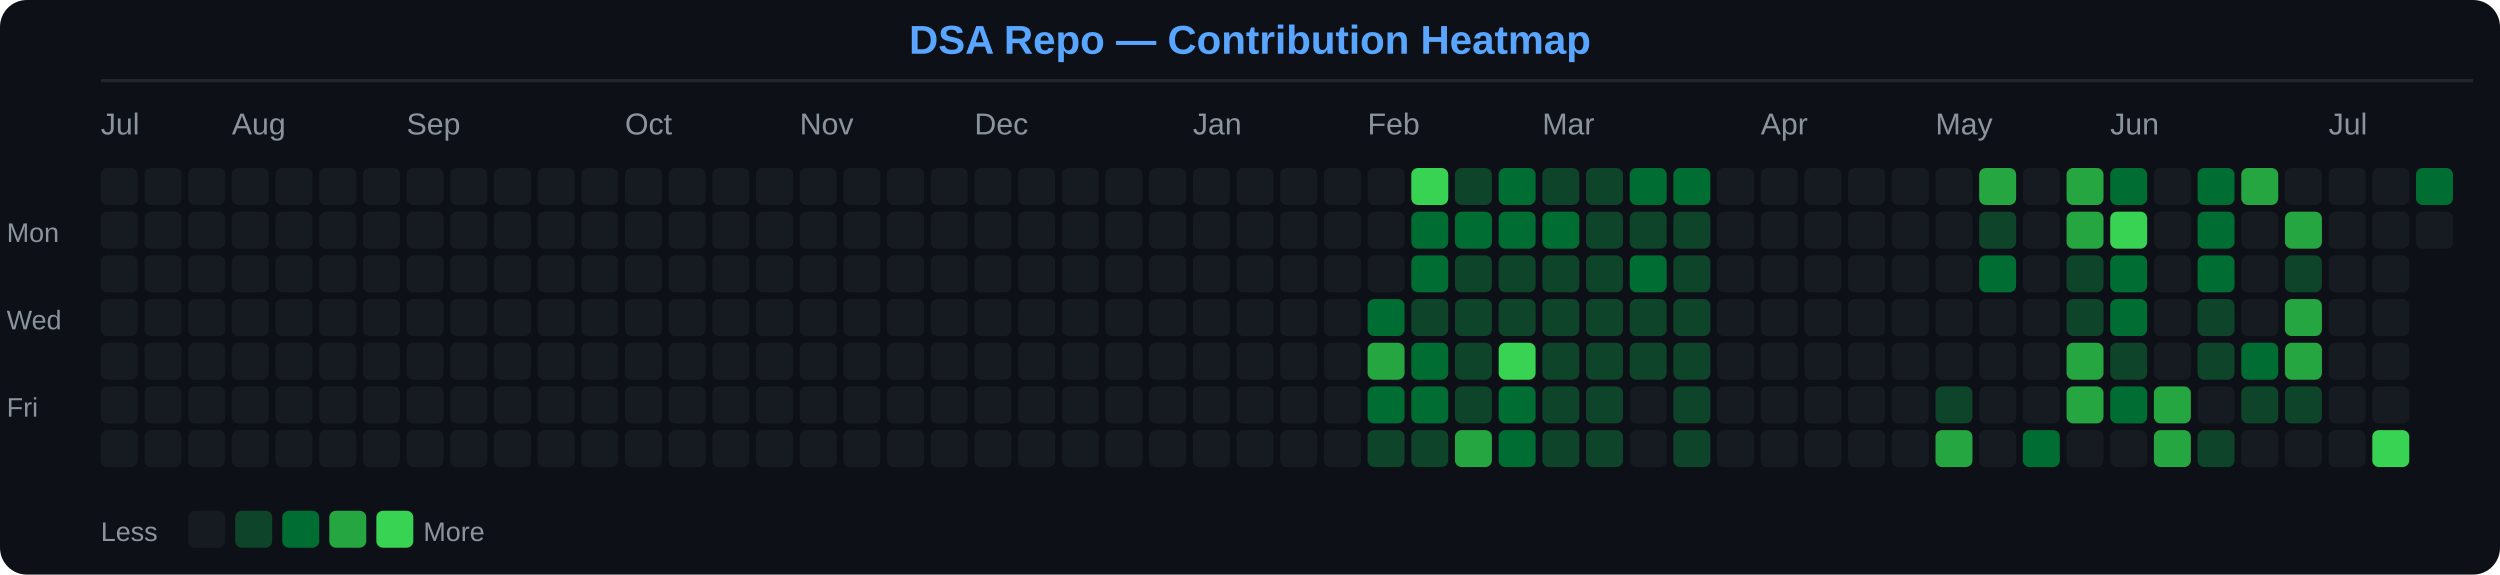
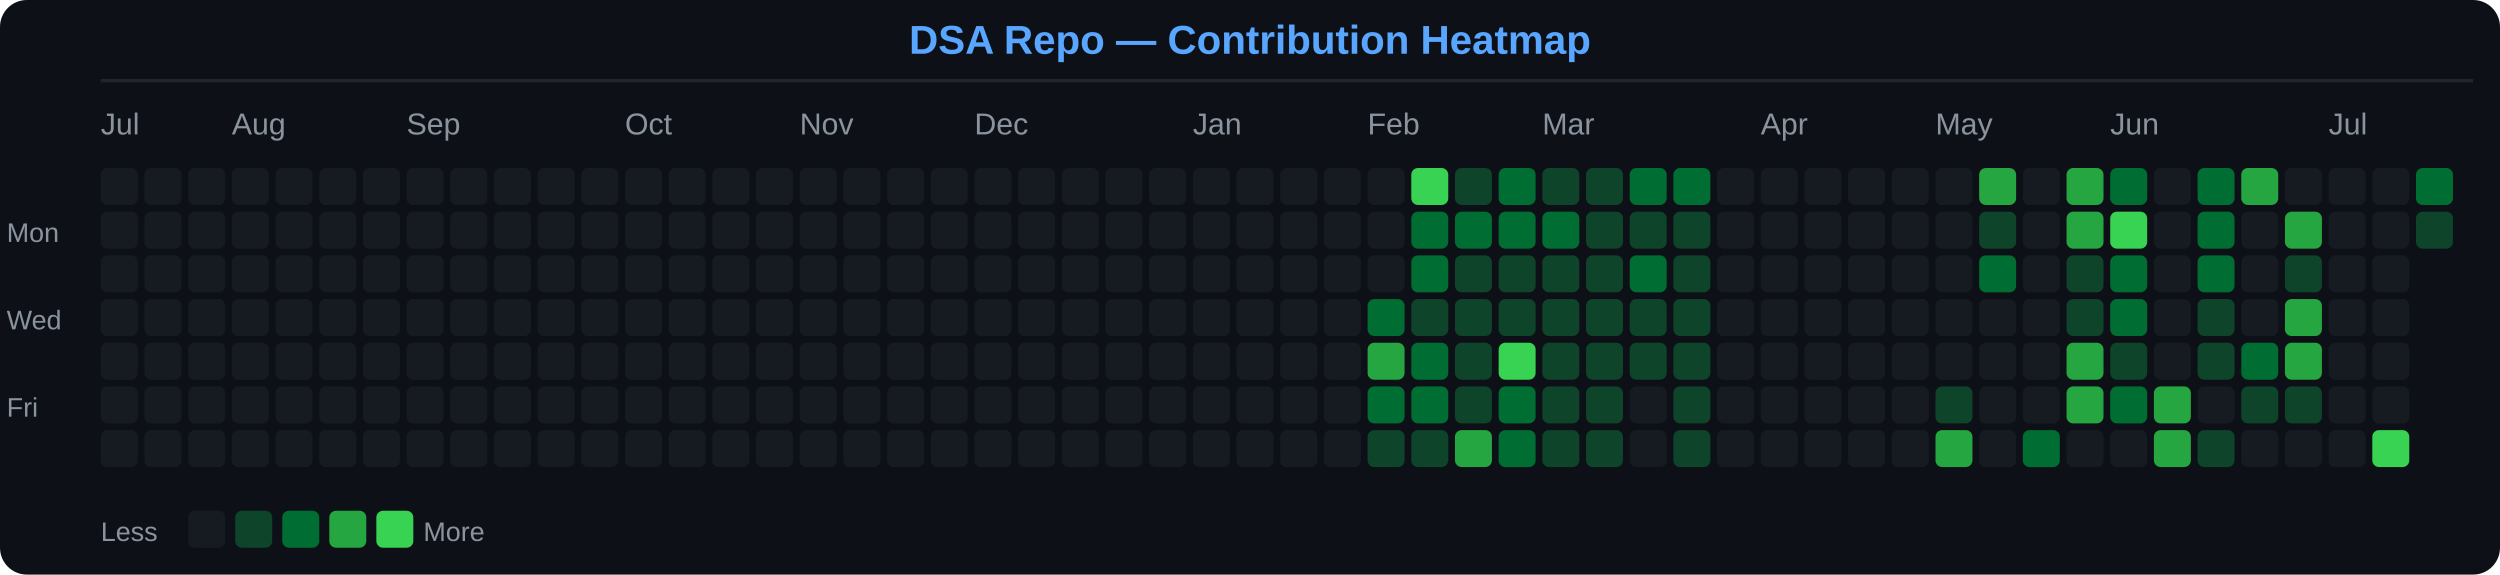
<svg xmlns="http://www.w3.org/2000/svg" width="744" height="171" viewBox="0 0 744 171">
  <rect width="744" height="171" fill="#0d1117" rx="8" />
  <text x="372" y="16" fill="#58a6ff" font-family="Arial,sans-serif" font-size="12" text-anchor="middle" font-weight="bold">DSA Repo — Contribution Heatmap</text>
  <line x1="30" y1="24" x2="736" y2="24" stroke="#21262d" stroke-width="1" />
  <text x="2" y="72" fill="#8b949e" font-family="Arial,sans-serif" font-size="8">Mon</text>
  <text x="2" y="98" fill="#8b949e" font-family="Arial,sans-serif" font-size="8">Wed</text>
  <text x="2" y="124" fill="#8b949e" font-family="Arial,sans-serif" font-size="8">Fri</text>
  <text x="30" y="40" fill="#8b949e" font-family="Arial,sans-serif" font-size="9">Jul</text>
  <rect x="30" y="50" width="11" height="11" rx="2" fill="#161b22" />
  <rect x="30" y="63" width="11" height="11" rx="2" fill="#161b22" />
  <rect x="30" y="76" width="11" height="11" rx="2" fill="#161b22" />
  <rect x="30" y="89" width="11" height="11" rx="2" fill="#161b22" />
  <rect x="30" y="102" width="11" height="11" rx="2" fill="#161b22" />
  <rect x="30" y="115" width="11" height="11" rx="2" fill="#161b22" />
  <rect x="30" y="128" width="11" height="11" rx="2" fill="#161b22" />
  <rect x="43" y="50" width="11" height="11" rx="2" fill="#161b22" />
  <rect x="43" y="63" width="11" height="11" rx="2" fill="#161b22" />
  <rect x="43" y="76" width="11" height="11" rx="2" fill="#161b22" />
  <rect x="43" y="89" width="11" height="11" rx="2" fill="#161b22" />
  <rect x="43" y="102" width="11" height="11" rx="2" fill="#161b22" />
  <rect x="43" y="115" width="11" height="11" rx="2" fill="#161b22" />
  <rect x="43" y="128" width="11" height="11" rx="2" fill="#161b22" />
  <rect x="56" y="50" width="11" height="11" rx="2" fill="#161b22" />
  <rect x="56" y="63" width="11" height="11" rx="2" fill="#161b22" />
  <rect x="56" y="76" width="11" height="11" rx="2" fill="#161b22" />
  <rect x="56" y="89" width="11" height="11" rx="2" fill="#161b22" />
  <rect x="56" y="102" width="11" height="11" rx="2" fill="#161b22" />
  <rect x="56" y="115" width="11" height="11" rx="2" fill="#161b22" />
  <rect x="56" y="128" width="11" height="11" rx="2" fill="#161b22" />
  <text x="69" y="40" fill="#8b949e" font-family="Arial,sans-serif" font-size="9">Aug</text>
  <rect x="69" y="50" width="11" height="11" rx="2" fill="#161b22" />
  <rect x="69" y="63" width="11" height="11" rx="2" fill="#161b22" />
  <rect x="69" y="76" width="11" height="11" rx="2" fill="#161b22" />
  <rect x="69" y="89" width="11" height="11" rx="2" fill="#161b22" />
  <rect x="69" y="102" width="11" height="11" rx="2" fill="#161b22" />
  <rect x="69" y="115" width="11" height="11" rx="2" fill="#161b22" />
  <rect x="69" y="128" width="11" height="11" rx="2" fill="#161b22" />
  <rect x="82" y="50" width="11" height="11" rx="2" fill="#161b22" />
  <rect x="82" y="63" width="11" height="11" rx="2" fill="#161b22" />
  <rect x="82" y="76" width="11" height="11" rx="2" fill="#161b22" />
  <rect x="82" y="89" width="11" height="11" rx="2" fill="#161b22" />
  <rect x="82" y="102" width="11" height="11" rx="2" fill="#161b22" />
  <rect x="82" y="115" width="11" height="11" rx="2" fill="#161b22" />
  <rect x="82" y="128" width="11" height="11" rx="2" fill="#161b22" />
  <rect x="95" y="50" width="11" height="11" rx="2" fill="#161b22" />
  <rect x="95" y="63" width="11" height="11" rx="2" fill="#161b22" />
  <rect x="95" y="76" width="11" height="11" rx="2" fill="#161b22" />
  <rect x="95" y="89" width="11" height="11" rx="2" fill="#161b22" />
  <rect x="95" y="102" width="11" height="11" rx="2" fill="#161b22" />
  <rect x="95" y="115" width="11" height="11" rx="2" fill="#161b22" />
  <rect x="95" y="128" width="11" height="11" rx="2" fill="#161b22" />
  <rect x="108" y="50" width="11" height="11" rx="2" fill="#161b22" />
  <rect x="108" y="63" width="11" height="11" rx="2" fill="#161b22" />
  <rect x="108" y="76" width="11" height="11" rx="2" fill="#161b22" />
  <rect x="108" y="89" width="11" height="11" rx="2" fill="#161b22" />
  <rect x="108" y="102" width="11" height="11" rx="2" fill="#161b22" />
  <rect x="108" y="115" width="11" height="11" rx="2" fill="#161b22" />
  <rect x="108" y="128" width="11" height="11" rx="2" fill="#161b22" />
  <text x="121" y="40" fill="#8b949e" font-family="Arial,sans-serif" font-size="9">Sep</text>
  <rect x="121" y="50" width="11" height="11" rx="2" fill="#161b22" />
  <rect x="121" y="63" width="11" height="11" rx="2" fill="#161b22" />
  <rect x="121" y="76" width="11" height="11" rx="2" fill="#161b22" />
  <rect x="121" y="89" width="11" height="11" rx="2" fill="#161b22" />
  <rect x="121" y="102" width="11" height="11" rx="2" fill="#161b22" />
  <rect x="121" y="115" width="11" height="11" rx="2" fill="#161b22" />
  <rect x="121" y="128" width="11" height="11" rx="2" fill="#161b22" />
  <rect x="134" y="50" width="11" height="11" rx="2" fill="#161b22" />
  <rect x="134" y="63" width="11" height="11" rx="2" fill="#161b22" />
  <rect x="134" y="76" width="11" height="11" rx="2" fill="#161b22" />
  <rect x="134" y="89" width="11" height="11" rx="2" fill="#161b22" />
  <rect x="134" y="102" width="11" height="11" rx="2" fill="#161b22" />
  <rect x="134" y="115" width="11" height="11" rx="2" fill="#161b22" />
  <rect x="134" y="128" width="11" height="11" rx="2" fill="#161b22" />
  <rect x="147" y="50" width="11" height="11" rx="2" fill="#161b22" />
  <rect x="147" y="63" width="11" height="11" rx="2" fill="#161b22" />
  <rect x="147" y="76" width="11" height="11" rx="2" fill="#161b22" />
  <rect x="147" y="89" width="11" height="11" rx="2" fill="#161b22" />
  <rect x="147" y="102" width="11" height="11" rx="2" fill="#161b22" />
  <rect x="147" y="115" width="11" height="11" rx="2" fill="#161b22" />
  <rect x="147" y="128" width="11" height="11" rx="2" fill="#161b22" />
  <rect x="160" y="50" width="11" height="11" rx="2" fill="#161b22" />
  <rect x="160" y="63" width="11" height="11" rx="2" fill="#161b22" />
  <rect x="160" y="76" width="11" height="11" rx="2" fill="#161b22" />
  <rect x="160" y="89" width="11" height="11" rx="2" fill="#161b22" />
  <rect x="160" y="102" width="11" height="11" rx="2" fill="#161b22" />
  <rect x="160" y="115" width="11" height="11" rx="2" fill="#161b22" />
  <rect x="160" y="128" width="11" height="11" rx="2" fill="#161b22" />
  <rect x="173" y="50" width="11" height="11" rx="2" fill="#161b22" />
  <rect x="173" y="63" width="11" height="11" rx="2" fill="#161b22" />
  <rect x="173" y="76" width="11" height="11" rx="2" fill="#161b22" />
  <rect x="173" y="89" width="11" height="11" rx="2" fill="#161b22" />
  <rect x="173" y="102" width="11" height="11" rx="2" fill="#161b22" />
  <rect x="173" y="115" width="11" height="11" rx="2" fill="#161b22" />
  <rect x="173" y="128" width="11" height="11" rx="2" fill="#161b22" />
  <text x="186" y="40" fill="#8b949e" font-family="Arial,sans-serif" font-size="9">Oct</text>
  <rect x="186" y="50" width="11" height="11" rx="2" fill="#161b22" />
  <rect x="186" y="63" width="11" height="11" rx="2" fill="#161b22" />
  <rect x="186" y="76" width="11" height="11" rx="2" fill="#161b22" />
  <rect x="186" y="89" width="11" height="11" rx="2" fill="#161b22" />
  <rect x="186" y="102" width="11" height="11" rx="2" fill="#161b22" />
  <rect x="186" y="115" width="11" height="11" rx="2" fill="#161b22" />
  <rect x="186" y="128" width="11" height="11" rx="2" fill="#161b22" />
  <rect x="199" y="50" width="11" height="11" rx="2" fill="#161b22" />
  <rect x="199" y="63" width="11" height="11" rx="2" fill="#161b22" />
  <rect x="199" y="76" width="11" height="11" rx="2" fill="#161b22" />
  <rect x="199" y="89" width="11" height="11" rx="2" fill="#161b22" />
  <rect x="199" y="102" width="11" height="11" rx="2" fill="#161b22" />
  <rect x="199" y="115" width="11" height="11" rx="2" fill="#161b22" />
  <rect x="199" y="128" width="11" height="11" rx="2" fill="#161b22" />
  <rect x="212" y="50" width="11" height="11" rx="2" fill="#161b22" />
  <rect x="212" y="63" width="11" height="11" rx="2" fill="#161b22" />
  <rect x="212" y="76" width="11" height="11" rx="2" fill="#161b22" />
  <rect x="212" y="89" width="11" height="11" rx="2" fill="#161b22" />
  <rect x="212" y="102" width="11" height="11" rx="2" fill="#161b22" />
  <rect x="212" y="115" width="11" height="11" rx="2" fill="#161b22" />
  <rect x="212" y="128" width="11" height="11" rx="2" fill="#161b22" />
  <rect x="225" y="50" width="11" height="11" rx="2" fill="#161b22" />
  <rect x="225" y="63" width="11" height="11" rx="2" fill="#161b22" />
  <rect x="225" y="76" width="11" height="11" rx="2" fill="#161b22" />
  <rect x="225" y="89" width="11" height="11" rx="2" fill="#161b22" />
  <rect x="225" y="102" width="11" height="11" rx="2" fill="#161b22" />
  <rect x="225" y="115" width="11" height="11" rx="2" fill="#161b22" />
  <rect x="225" y="128" width="11" height="11" rx="2" fill="#161b22" />
  <text x="238" y="40" fill="#8b949e" font-family="Arial,sans-serif" font-size="9">Nov</text>
  <rect x="238" y="50" width="11" height="11" rx="2" fill="#161b22" />
  <rect x="238" y="63" width="11" height="11" rx="2" fill="#161b22" />
  <rect x="238" y="76" width="11" height="11" rx="2" fill="#161b22" />
  <rect x="238" y="89" width="11" height="11" rx="2" fill="#161b22" />
  <rect x="238" y="102" width="11" height="11" rx="2" fill="#161b22" />
  <rect x="238" y="115" width="11" height="11" rx="2" fill="#161b22" />
  <rect x="238" y="128" width="11" height="11" rx="2" fill="#161b22" />
  <rect x="251" y="50" width="11" height="11" rx="2" fill="#161b22" />
  <rect x="251" y="63" width="11" height="11" rx="2" fill="#161b22" />
  <rect x="251" y="76" width="11" height="11" rx="2" fill="#161b22" />
  <rect x="251" y="89" width="11" height="11" rx="2" fill="#161b22" />
  <rect x="251" y="102" width="11" height="11" rx="2" fill="#161b22" />
  <rect x="251" y="115" width="11" height="11" rx="2" fill="#161b22" />
  <rect x="251" y="128" width="11" height="11" rx="2" fill="#161b22" />
  <rect x="264" y="50" width="11" height="11" rx="2" fill="#161b22" />
  <rect x="264" y="63" width="11" height="11" rx="2" fill="#161b22" />
  <rect x="264" y="76" width="11" height="11" rx="2" fill="#161b22" />
  <rect x="264" y="89" width="11" height="11" rx="2" fill="#161b22" />
  <rect x="264" y="102" width="11" height="11" rx="2" fill="#161b22" />
  <rect x="264" y="115" width="11" height="11" rx="2" fill="#161b22" />
  <rect x="264" y="128" width="11" height="11" rx="2" fill="#161b22" />
  <rect x="277" y="50" width="11" height="11" rx="2" fill="#161b22" />
  <rect x="277" y="63" width="11" height="11" rx="2" fill="#161b22" />
  <rect x="277" y="76" width="11" height="11" rx="2" fill="#161b22" />
  <rect x="277" y="89" width="11" height="11" rx="2" fill="#161b22" />
  <rect x="277" y="102" width="11" height="11" rx="2" fill="#161b22" />
  <rect x="277" y="115" width="11" height="11" rx="2" fill="#161b22" />
  <rect x="277" y="128" width="11" height="11" rx="2" fill="#161b22" />
  <text x="290" y="40" fill="#8b949e" font-family="Arial,sans-serif" font-size="9">Dec</text>
  <rect x="290" y="50" width="11" height="11" rx="2" fill="#161b22" />
  <rect x="290" y="63" width="11" height="11" rx="2" fill="#161b22" />
  <rect x="290" y="76" width="11" height="11" rx="2" fill="#161b22" />
  <rect x="290" y="89" width="11" height="11" rx="2" fill="#161b22" />
  <rect x="290" y="102" width="11" height="11" rx="2" fill="#161b22" />
  <rect x="290" y="115" width="11" height="11" rx="2" fill="#161b22" />
  <rect x="290" y="128" width="11" height="11" rx="2" fill="#161b22" />
  <rect x="303" y="50" width="11" height="11" rx="2" fill="#161b22" />
  <rect x="303" y="63" width="11" height="11" rx="2" fill="#161b22" />
  <rect x="303" y="76" width="11" height="11" rx="2" fill="#161b22" />
  <rect x="303" y="89" width="11" height="11" rx="2" fill="#161b22" />
  <rect x="303" y="102" width="11" height="11" rx="2" fill="#161b22" />
  <rect x="303" y="115" width="11" height="11" rx="2" fill="#161b22" />
  <rect x="303" y="128" width="11" height="11" rx="2" fill="#161b22" />
  <rect x="316" y="50" width="11" height="11" rx="2" fill="#161b22" />
  <rect x="316" y="63" width="11" height="11" rx="2" fill="#161b22" />
  <rect x="316" y="76" width="11" height="11" rx="2" fill="#161b22" />
  <rect x="316" y="89" width="11" height="11" rx="2" fill="#161b22" />
  <rect x="316" y="102" width="11" height="11" rx="2" fill="#161b22" />
  <rect x="316" y="115" width="11" height="11" rx="2" fill="#161b22" />
  <rect x="316" y="128" width="11" height="11" rx="2" fill="#161b22" />
  <rect x="329" y="50" width="11" height="11" rx="2" fill="#161b22" />
  <rect x="329" y="63" width="11" height="11" rx="2" fill="#161b22" />
  <rect x="329" y="76" width="11" height="11" rx="2" fill="#161b22" />
  <rect x="329" y="89" width="11" height="11" rx="2" fill="#161b22" />
  <rect x="329" y="102" width="11" height="11" rx="2" fill="#161b22" />
  <rect x="329" y="115" width="11" height="11" rx="2" fill="#161b22" />
  <rect x="329" y="128" width="11" height="11" rx="2" fill="#161b22" />
  <rect x="342" y="50" width="11" height="11" rx="2" fill="#161b22" />
  <rect x="342" y="63" width="11" height="11" rx="2" fill="#161b22" />
  <rect x="342" y="76" width="11" height="11" rx="2" fill="#161b22" />
  <rect x="342" y="89" width="11" height="11" rx="2" fill="#161b22" />
  <rect x="342" y="102" width="11" height="11" rx="2" fill="#161b22" />
  <rect x="342" y="115" width="11" height="11" rx="2" fill="#161b22" />
  <rect x="342" y="128" width="11" height="11" rx="2" fill="#161b22" />
  <text x="355" y="40" fill="#8b949e" font-family="Arial,sans-serif" font-size="9">Jan</text>
  <rect x="355" y="50" width="11" height="11" rx="2" fill="#161b22" />
  <rect x="355" y="63" width="11" height="11" rx="2" fill="#161b22" />
  <rect x="355" y="76" width="11" height="11" rx="2" fill="#161b22" />
  <rect x="355" y="89" width="11" height="11" rx="2" fill="#161b22" />
  <rect x="355" y="102" width="11" height="11" rx="2" fill="#161b22" />
  <rect x="355" y="115" width="11" height="11" rx="2" fill="#161b22" />
  <rect x="355" y="128" width="11" height="11" rx="2" fill="#161b22" />
  <rect x="368" y="50" width="11" height="11" rx="2" fill="#161b22" />
  <rect x="368" y="63" width="11" height="11" rx="2" fill="#161b22" />
  <rect x="368" y="76" width="11" height="11" rx="2" fill="#161b22" />
  <rect x="368" y="89" width="11" height="11" rx="2" fill="#161b22" />
  <rect x="368" y="102" width="11" height="11" rx="2" fill="#161b22" />
  <rect x="368" y="115" width="11" height="11" rx="2" fill="#161b22" />
  <rect x="368" y="128" width="11" height="11" rx="2" fill="#161b22" />
  <rect x="381" y="50" width="11" height="11" rx="2" fill="#161b22" />
  <rect x="381" y="63" width="11" height="11" rx="2" fill="#161b22" />
  <rect x="381" y="76" width="11" height="11" rx="2" fill="#161b22" />
  <rect x="381" y="89" width="11" height="11" rx="2" fill="#161b22" />
  <rect x="381" y="102" width="11" height="11" rx="2" fill="#161b22" />
  <rect x="381" y="115" width="11" height="11" rx="2" fill="#161b22" />
  <rect x="381" y="128" width="11" height="11" rx="2" fill="#161b22" />
  <rect x="394" y="50" width="11" height="11" rx="2" fill="#161b22" />
  <rect x="394" y="63" width="11" height="11" rx="2" fill="#161b22" />
  <rect x="394" y="76" width="11" height="11" rx="2" fill="#161b22" />
  <rect x="394" y="89" width="11" height="11" rx="2" fill="#161b22" />
  <rect x="394" y="102" width="11" height="11" rx="2" fill="#161b22" />
  <rect x="394" y="115" width="11" height="11" rx="2" fill="#161b22" />
  <rect x="394" y="128" width="11" height="11" rx="2" fill="#161b22" />
  <text x="407" y="40" fill="#8b949e" font-family="Arial,sans-serif" font-size="9">Feb</text>
  <rect x="407" y="50" width="11" height="11" rx="2" fill="#161b22" />
  <rect x="407" y="63" width="11" height="11" rx="2" fill="#161b22" />
  <rect x="407" y="76" width="11" height="11" rx="2" fill="#161b22" />
  <rect x="407" y="89" width="11" height="11" rx="2" fill="#006d32" />
  <rect x="407" y="102" width="11" height="11" rx="2" fill="#26a641" />
  <rect x="407" y="115" width="11" height="11" rx="2" fill="#006d32" />
  <rect x="407" y="128" width="11" height="11" rx="2" fill="#0e4429" />
  <rect x="420" y="50" width="11" height="11" rx="2" fill="#39d353" />
  <rect x="420" y="63" width="11" height="11" rx="2" fill="#006d32" />
  <rect x="420" y="76" width="11" height="11" rx="2" fill="#006d32" />
  <rect x="420" y="89" width="11" height="11" rx="2" fill="#0e4429" />
  <rect x="420" y="102" width="11" height="11" rx="2" fill="#006d32" />
  <rect x="420" y="115" width="11" height="11" rx="2" fill="#006d32" />
  <rect x="420" y="128" width="11" height="11" rx="2" fill="#0e4429" />
  <rect x="433" y="50" width="11" height="11" rx="2" fill="#0e4429" />
  <rect x="433" y="63" width="11" height="11" rx="2" fill="#006d32" />
  <rect x="433" y="76" width="11" height="11" rx="2" fill="#0e4429" />
  <rect x="433" y="89" width="11" height="11" rx="2" fill="#0e4429" />
  <rect x="433" y="102" width="11" height="11" rx="2" fill="#0e4429" />
  <rect x="433" y="115" width="11" height="11" rx="2" fill="#0e4429" />
  <rect x="433" y="128" width="11" height="11" rx="2" fill="#26a641" />
  <rect x="446" y="50" width="11" height="11" rx="2" fill="#006d32" />
  <rect x="446" y="63" width="11" height="11" rx="2" fill="#006d32" />
  <rect x="446" y="76" width="11" height="11" rx="2" fill="#0e4429" />
  <rect x="446" y="89" width="11" height="11" rx="2" fill="#0e4429" />
  <rect x="446" y="102" width="11" height="11" rx="2" fill="#39d353" />
  <rect x="446" y="115" width="11" height="11" rx="2" fill="#006d32" />
  <rect x="446" y="128" width="11" height="11" rx="2" fill="#006d32" />
  <text x="459" y="40" fill="#8b949e" font-family="Arial,sans-serif" font-size="9">Mar</text>
  <rect x="459" y="50" width="11" height="11" rx="2" fill="#0e4429" />
  <rect x="459" y="63" width="11" height="11" rx="2" fill="#006d32" />
  <rect x="459" y="76" width="11" height="11" rx="2" fill="#0e4429" />
  <rect x="459" y="89" width="11" height="11" rx="2" fill="#0e4429" />
  <rect x="459" y="102" width="11" height="11" rx="2" fill="#0e4429" />
  <rect x="459" y="115" width="11" height="11" rx="2" fill="#0e4429" />
  <rect x="459" y="128" width="11" height="11" rx="2" fill="#0e4429" />
  <rect x="472" y="50" width="11" height="11" rx="2" fill="#0e4429" />
  <rect x="472" y="63" width="11" height="11" rx="2" fill="#0e4429" />
  <rect x="472" y="76" width="11" height="11" rx="2" fill="#0e4429" />
  <rect x="472" y="89" width="11" height="11" rx="2" fill="#0e4429" />
  <rect x="472" y="102" width="11" height="11" rx="2" fill="#0e4429" />
  <rect x="472" y="115" width="11" height="11" rx="2" fill="#0e4429" />
  <rect x="472" y="128" width="11" height="11" rx="2" fill="#0e4429" />
  <rect x="485" y="50" width="11" height="11" rx="2" fill="#006d32" />
  <rect x="485" y="63" width="11" height="11" rx="2" fill="#0e4429" />
  <rect x="485" y="76" width="11" height="11" rx="2" fill="#006d32" />
  <rect x="485" y="89" width="11" height="11" rx="2" fill="#0e4429" />
  <rect x="485" y="102" width="11" height="11" rx="2" fill="#0e4429" />
  <rect x="485" y="115" width="11" height="11" rx="2" fill="#161b22" />
  <rect x="485" y="128" width="11" height="11" rx="2" fill="#161b22" />
  <rect x="498" y="50" width="11" height="11" rx="2" fill="#006d32" />
  <rect x="498" y="63" width="11" height="11" rx="2" fill="#0e4429" />
  <rect x="498" y="76" width="11" height="11" rx="2" fill="#0e4429" />
  <rect x="498" y="89" width="11" height="11" rx="2" fill="#0e4429" />
  <rect x="498" y="102" width="11" height="11" rx="2" fill="#0e4429" />
  <rect x="498" y="115" width="11" height="11" rx="2" fill="#0e4429" />
  <rect x="498" y="128" width="11" height="11" rx="2" fill="#0e4429" />
  <rect x="511" y="50" width="11" height="11" rx="2" fill="#161b22" />
  <rect x="511" y="63" width="11" height="11" rx="2" fill="#161b22" />
  <rect x="511" y="76" width="11" height="11" rx="2" fill="#161b22" />
  <rect x="511" y="89" width="11" height="11" rx="2" fill="#161b22" />
  <rect x="511" y="102" width="11" height="11" rx="2" fill="#161b22" />
  <rect x="511" y="115" width="11" height="11" rx="2" fill="#161b22" />
  <rect x="511" y="128" width="11" height="11" rx="2" fill="#161b22" />
  <text x="524" y="40" fill="#8b949e" font-family="Arial,sans-serif" font-size="9">Apr</text>
  <rect x="524" y="50" width="11" height="11" rx="2" fill="#161b22" />
  <rect x="524" y="63" width="11" height="11" rx="2" fill="#161b22" />
  <rect x="524" y="76" width="11" height="11" rx="2" fill="#161b22" />
  <rect x="524" y="89" width="11" height="11" rx="2" fill="#161b22" />
  <rect x="524" y="102" width="11" height="11" rx="2" fill="#161b22" />
  <rect x="524" y="115" width="11" height="11" rx="2" fill="#161b22" />
  <rect x="524" y="128" width="11" height="11" rx="2" fill="#161b22" />
  <rect x="537" y="50" width="11" height="11" rx="2" fill="#161b22" />
  <rect x="537" y="63" width="11" height="11" rx="2" fill="#161b22" />
  <rect x="537" y="76" width="11" height="11" rx="2" fill="#161b22" />
  <rect x="537" y="89" width="11" height="11" rx="2" fill="#161b22" />
  <rect x="537" y="102" width="11" height="11" rx="2" fill="#161b22" />
  <rect x="537" y="115" width="11" height="11" rx="2" fill="#161b22" />
  <rect x="537" y="128" width="11" height="11" rx="2" fill="#161b22" />
  <rect x="550" y="50" width="11" height="11" rx="2" fill="#161b22" />
  <rect x="550" y="63" width="11" height="11" rx="2" fill="#161b22" />
  <rect x="550" y="76" width="11" height="11" rx="2" fill="#161b22" />
  <rect x="550" y="89" width="11" height="11" rx="2" fill="#161b22" />
  <rect x="550" y="102" width="11" height="11" rx="2" fill="#161b22" />
  <rect x="550" y="115" width="11" height="11" rx="2" fill="#161b22" />
  <rect x="550" y="128" width="11" height="11" rx="2" fill="#161b22" />
  <rect x="563" y="50" width="11" height="11" rx="2" fill="#161b22" />
  <rect x="563" y="63" width="11" height="11" rx="2" fill="#161b22" />
  <rect x="563" y="76" width="11" height="11" rx="2" fill="#161b22" />
  <rect x="563" y="89" width="11" height="11" rx="2" fill="#161b22" />
  <rect x="563" y="102" width="11" height="11" rx="2" fill="#161b22" />
  <rect x="563" y="115" width="11" height="11" rx="2" fill="#161b22" />
  <rect x="563" y="128" width="11" height="11" rx="2" fill="#161b22" />
  <text x="576" y="40" fill="#8b949e" font-family="Arial,sans-serif" font-size="9">May</text>
  <rect x="576" y="50" width="11" height="11" rx="2" fill="#161b22" />
  <rect x="576" y="63" width="11" height="11" rx="2" fill="#161b22" />
  <rect x="576" y="76" width="11" height="11" rx="2" fill="#161b22" />
  <rect x="576" y="89" width="11" height="11" rx="2" fill="#161b22" />
  <rect x="576" y="102" width="11" height="11" rx="2" fill="#161b22" />
  <rect x="576" y="115" width="11" height="11" rx="2" fill="#0e4429" />
  <rect x="576" y="128" width="11" height="11" rx="2" fill="#26a641" />
  <rect x="589" y="50" width="11" height="11" rx="2" fill="#26a641" />
  <rect x="589" y="63" width="11" height="11" rx="2" fill="#0e4429" />
  <rect x="589" y="76" width="11" height="11" rx="2" fill="#006d32" />
  <rect x="589" y="89" width="11" height="11" rx="2" fill="#161b22" />
  <rect x="589" y="102" width="11" height="11" rx="2" fill="#161b22" />
  <rect x="589" y="115" width="11" height="11" rx="2" fill="#161b22" />
  <rect x="589" y="128" width="11" height="11" rx="2" fill="#161b22" />
  <rect x="602" y="50" width="11" height="11" rx="2" fill="#161b22" />
  <rect x="602" y="63" width="11" height="11" rx="2" fill="#161b22" />
  <rect x="602" y="76" width="11" height="11" rx="2" fill="#161b22" />
  <rect x="602" y="89" width="11" height="11" rx="2" fill="#161b22" />
  <rect x="602" y="102" width="11" height="11" rx="2" fill="#161b22" />
  <rect x="602" y="115" width="11" height="11" rx="2" fill="#161b22" />
  <rect x="602" y="128" width="11" height="11" rx="2" fill="#006d32" />
  <rect x="615" y="50" width="11" height="11" rx="2" fill="#26a641" />
  <rect x="615" y="63" width="11" height="11" rx="2" fill="#26a641" />
  <rect x="615" y="76" width="11" height="11" rx="2" fill="#0e4429" />
  <rect x="615" y="89" width="11" height="11" rx="2" fill="#0e4429" />
  <rect x="615" y="102" width="11" height="11" rx="2" fill="#26a641" />
  <rect x="615" y="115" width="11" height="11" rx="2" fill="#26a641" />
  <rect x="615" y="128" width="11" height="11" rx="2" fill="#161b22" />
  <text x="628" y="40" fill="#8b949e" font-family="Arial,sans-serif" font-size="9">Jun</text>
  <rect x="628" y="50" width="11" height="11" rx="2" fill="#006d32" />
  <rect x="628" y="63" width="11" height="11" rx="2" fill="#39d353" />
  <rect x="628" y="76" width="11" height="11" rx="2" fill="#006d32" />
  <rect x="628" y="89" width="11" height="11" rx="2" fill="#006d32" />
  <rect x="628" y="102" width="11" height="11" rx="2" fill="#0e4429" />
  <rect x="628" y="115" width="11" height="11" rx="2" fill="#006d32" />
  <rect x="628" y="128" width="11" height="11" rx="2" fill="#161b22" />
  <rect x="641" y="50" width="11" height="11" rx="2" fill="#161b22" />
  <rect x="641" y="63" width="11" height="11" rx="2" fill="#161b22" />
  <rect x="641" y="76" width="11" height="11" rx="2" fill="#161b22" />
  <rect x="641" y="89" width="11" height="11" rx="2" fill="#161b22" />
  <rect x="641" y="102" width="11" height="11" rx="2" fill="#161b22" />
  <rect x="641" y="115" width="11" height="11" rx="2" fill="#26a641" />
  <rect x="641" y="128" width="11" height="11" rx="2" fill="#26a641" />
  <rect x="654" y="50" width="11" height="11" rx="2" fill="#006d32" />
  <rect x="654" y="63" width="11" height="11" rx="2" fill="#006d32" />
  <rect x="654" y="76" width="11" height="11" rx="2" fill="#006d32" />
  <rect x="654" y="89" width="11" height="11" rx="2" fill="#0e4429" />
  <rect x="654" y="102" width="11" height="11" rx="2" fill="#0e4429" />
  <rect x="654" y="115" width="11" height="11" rx="2" fill="#161b22" />
  <rect x="654" y="128" width="11" height="11" rx="2" fill="#0e4429" />
  <rect x="667" y="50" width="11" height="11" rx="2" fill="#26a641" />
  <rect x="667" y="63" width="11" height="11" rx="2" fill="#161b22" />
  <rect x="667" y="76" width="11" height="11" rx="2" fill="#161b22" />
  <rect x="667" y="89" width="11" height="11" rx="2" fill="#161b22" />
  <rect x="667" y="102" width="11" height="11" rx="2" fill="#006d32" />
  <rect x="667" y="115" width="11" height="11" rx="2" fill="#0e4429" />
  <rect x="667" y="128" width="11" height="11" rx="2" fill="#161b22" />
  <rect x="680" y="50" width="11" height="11" rx="2" fill="#161b22" />
  <rect x="680" y="63" width="11" height="11" rx="2" fill="#26a641" />
  <rect x="680" y="76" width="11" height="11" rx="2" fill="#0e4429" />
  <rect x="680" y="89" width="11" height="11" rx="2" fill="#26a641" />
  <rect x="680" y="102" width="11" height="11" rx="2" fill="#26a641" />
  <rect x="680" y="115" width="11" height="11" rx="2" fill="#0e4429" />
  <rect x="680" y="128" width="11" height="11" rx="2" fill="#161b22" />
  <text x="693" y="40" fill="#8b949e" font-family="Arial,sans-serif" font-size="9">Jul</text>
  <rect x="693" y="50" width="11" height="11" rx="2" fill="#161b22" />
  <rect x="693" y="63" width="11" height="11" rx="2" fill="#161b22" />
  <rect x="693" y="76" width="11" height="11" rx="2" fill="#161b22" />
  <rect x="693" y="89" width="11" height="11" rx="2" fill="#161b22" />
  <rect x="693" y="102" width="11" height="11" rx="2" fill="#161b22" />
  <rect x="693" y="115" width="11" height="11" rx="2" fill="#161b22" />
  <rect x="693" y="128" width="11" height="11" rx="2" fill="#161b22" />
  <rect x="706" y="50" width="11" height="11" rx="2" fill="#161b22" />
  <rect x="706" y="63" width="11" height="11" rx="2" fill="#161b22" />
  <rect x="706" y="76" width="11" height="11" rx="2" fill="#161b22" />
  <rect x="706" y="89" width="11" height="11" rx="2" fill="#161b22" />
  <rect x="706" y="102" width="11" height="11" rx="2" fill="#161b22" />
  <rect x="706" y="115" width="11" height="11" rx="2" fill="#161b22" />
  <rect x="706" y="128" width="11" height="11" rx="2" fill="#39d353" />
  <rect x="719" y="50" width="11" height="11" rx="2" fill="#006d32" />
-   <rect x="719" y="63" width="11" height="11" rx="2" fill="#161b22" />
+   <rect x="719" y="63" width="11" height="11" rx="2" fill="#0e4429" />
  <text x="30" y="161" fill="#8b949e" font-family="Arial,sans-serif" font-size="8">Less</text>
  <rect x="56" y="152" width="11" height="11" rx="2" fill="#161b22" />
  <rect x="70" y="152" width="11" height="11" rx="2" fill="#0e4429" />
  <rect x="84" y="152" width="11" height="11" rx="2" fill="#006d32" />
  <rect x="98" y="152" width="11" height="11" rx="2" fill="#26a641" />
  <rect x="112" y="152" width="11" height="11" rx="2" fill="#39d353" />
  <text x="126" y="161" fill="#8b949e" font-family="Arial,sans-serif" font-size="8">More</text>
</svg>
